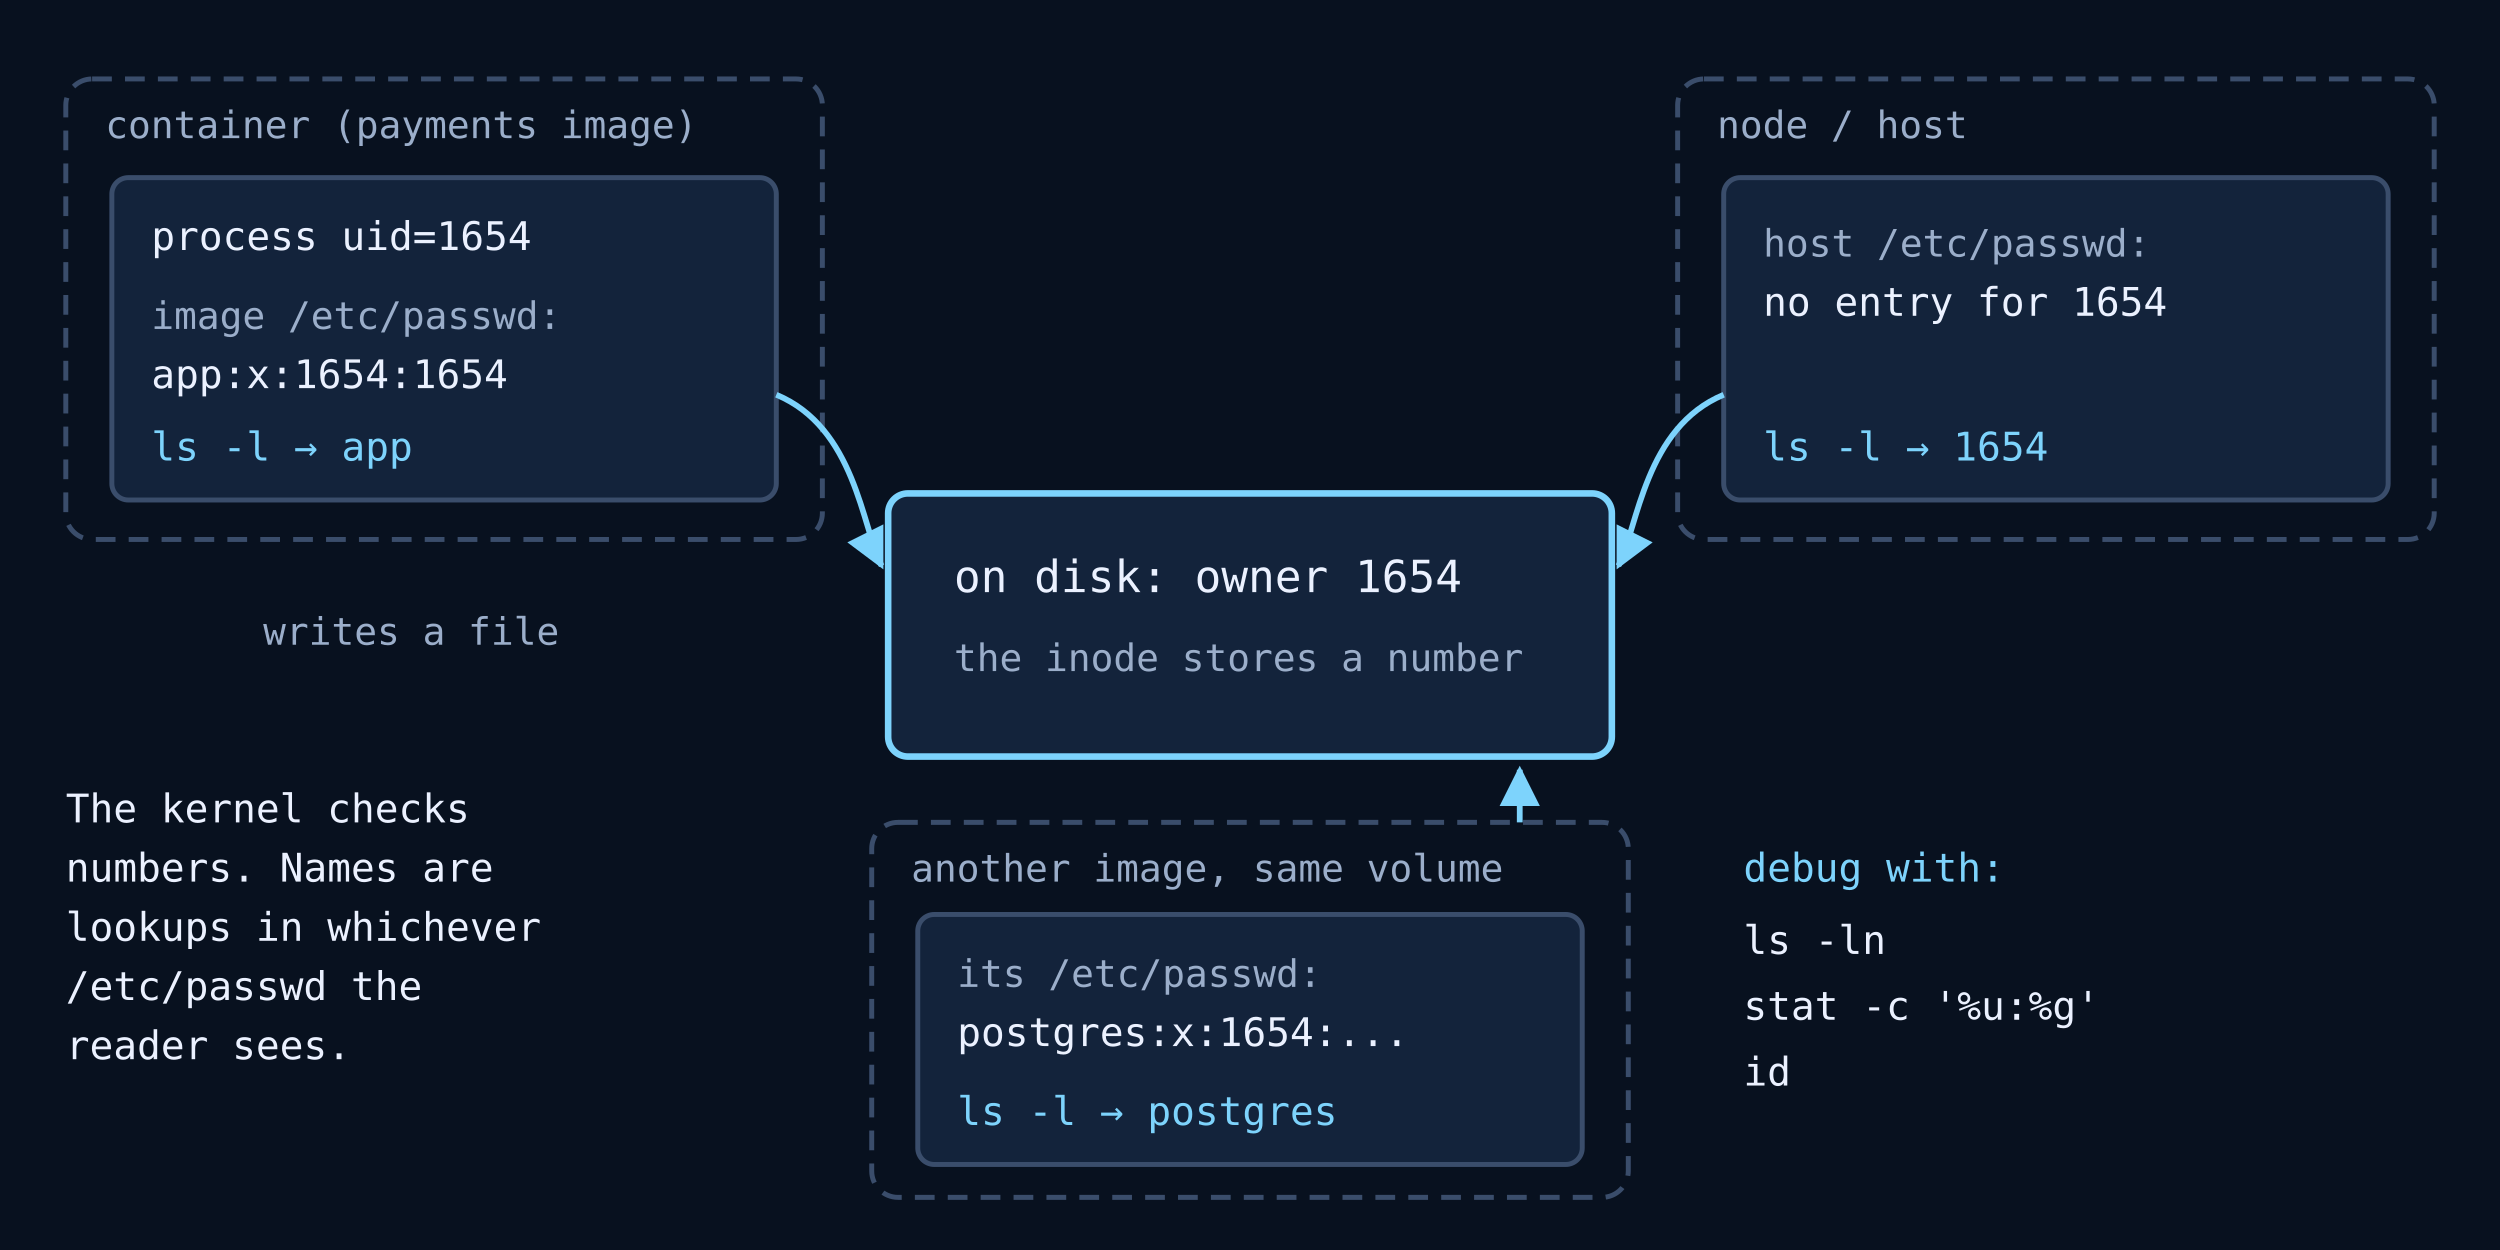
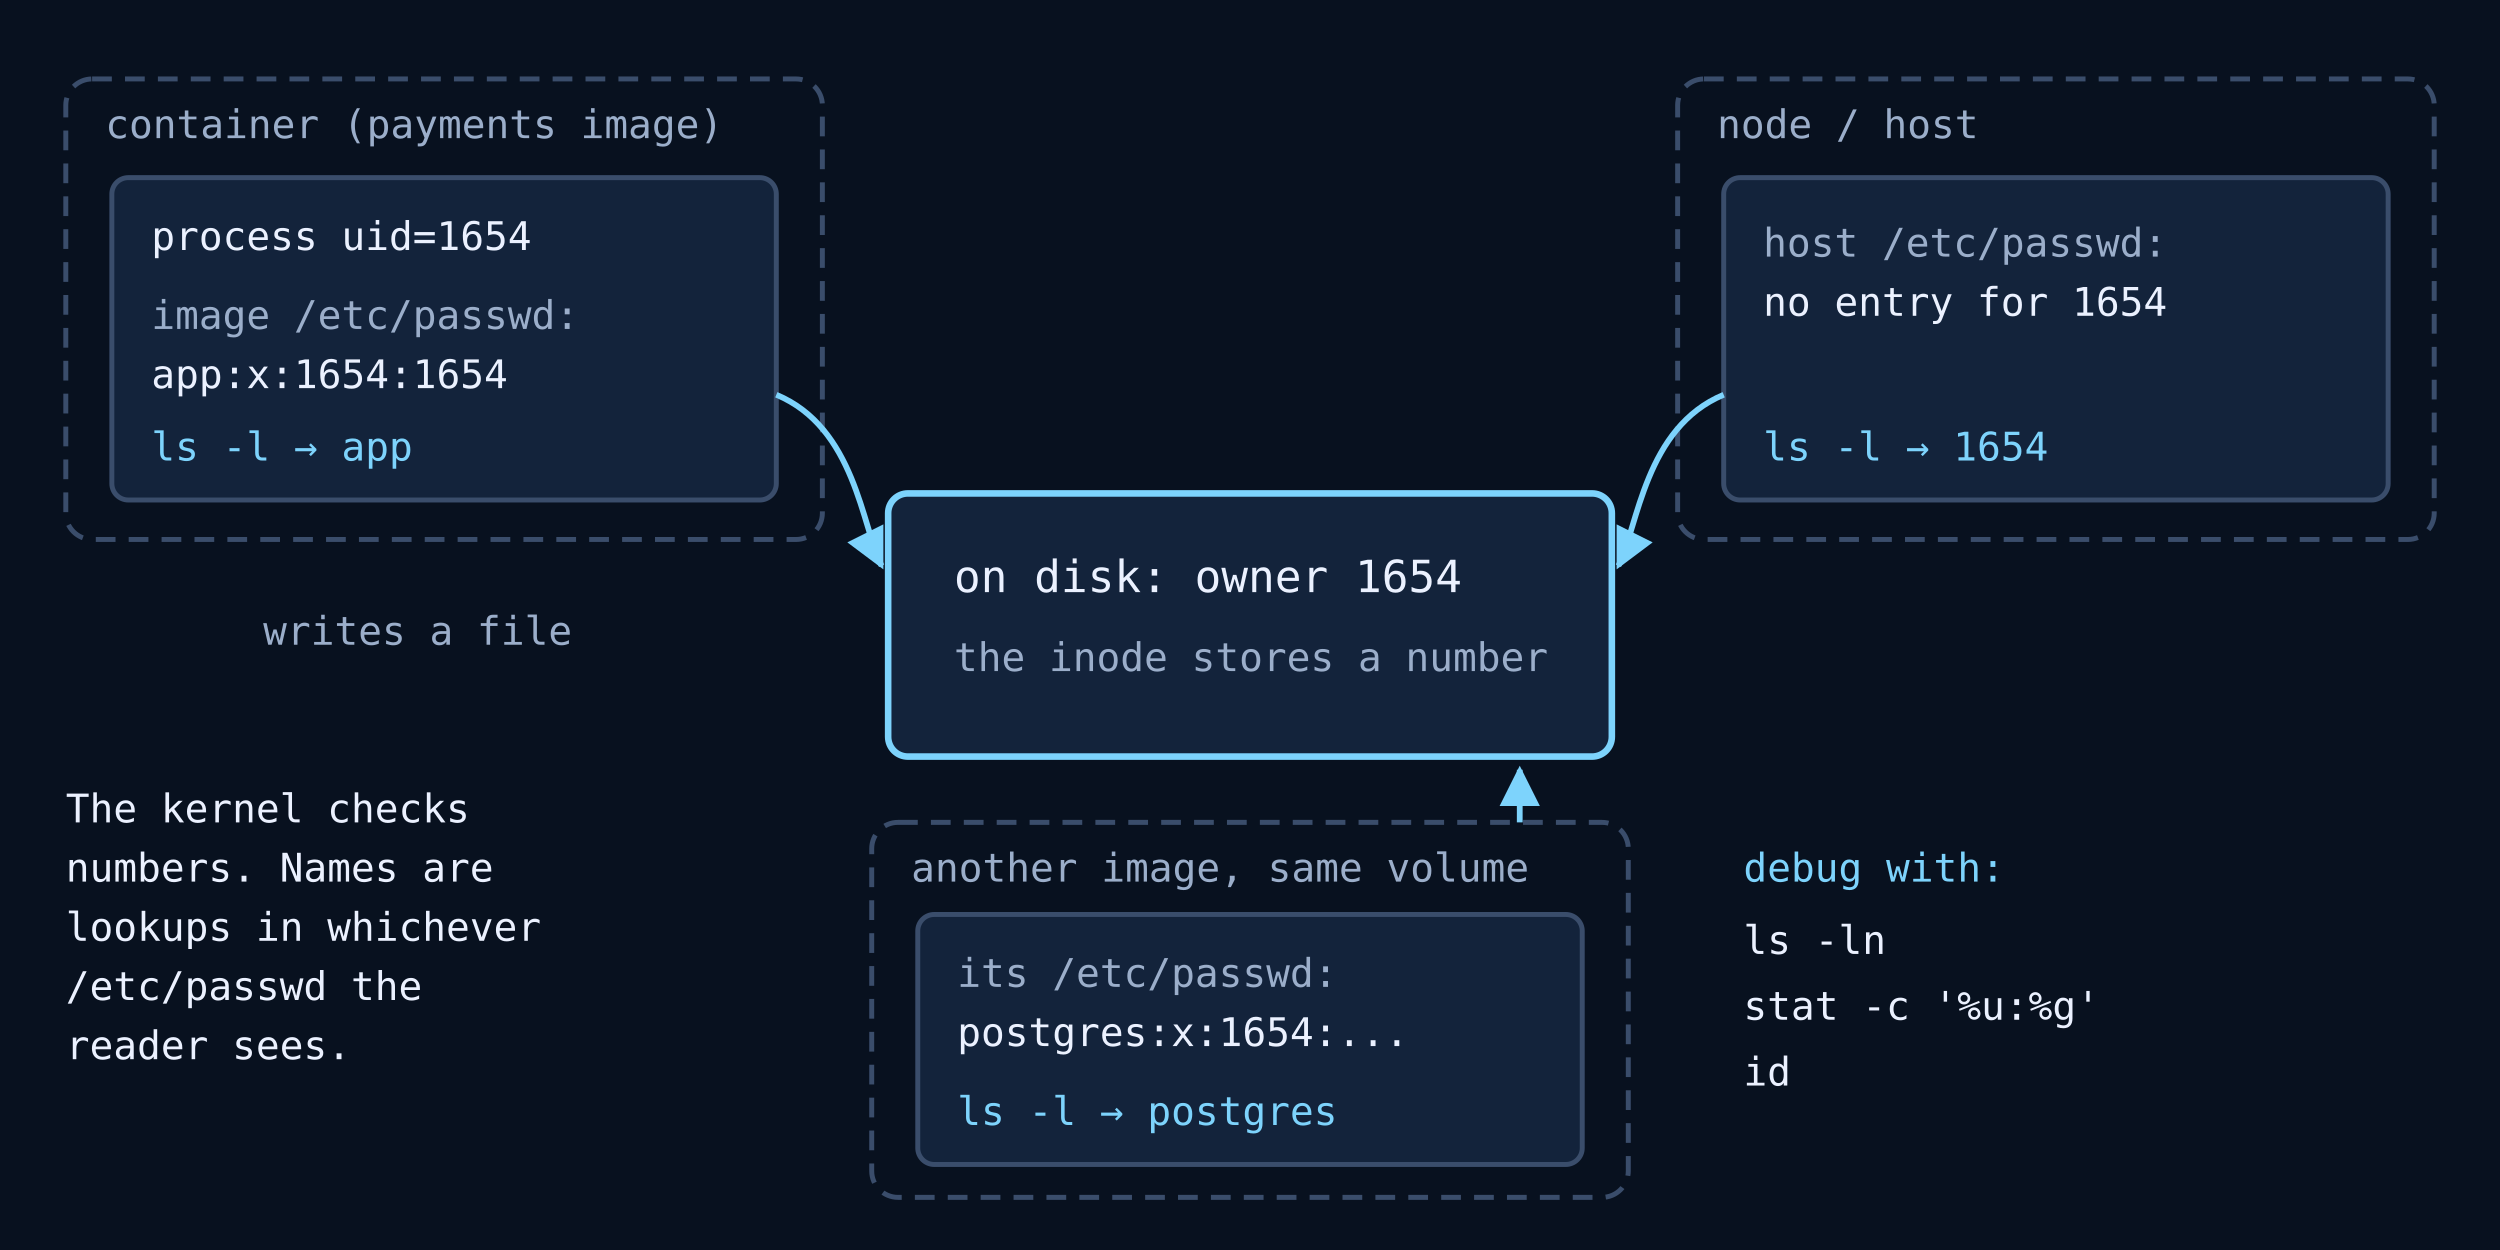
<svg xmlns="http://www.w3.org/2000/svg" viewBox="0 0 760 380" role="img" aria-labelledby="t">
  <style>
    text { font-family: ui-monospace, "SFMono-Regular", Consolas, Menlo, monospace; fill: #ebf1ff; font-size: 13.5px; }
    .small { font-size: 12px; }
-     .muted { fill: #9baeca; font-size: 11.5px; }
+     .muted { fill: #9baeca; font-size: 12px; }
    .acc { fill: #7dd3fc; font-size: 12px; }
    .region { fill: none; stroke: #3a4d6b; stroke-width: 1.5; stroke-dasharray: 6 4; }
    .box { fill: #13233b; stroke: #3a4d6b; stroke-width: 1.5; }
    .hl { fill: #13233b; stroke: #7dd3fc; stroke-width: 2; }
    .arrow { fill: none; stroke: #7dd3fc; stroke-width: 1.75; }
  </style>
  <defs>
    <marker id="a" viewBox="0 0 10 10" refX="9" refY="5" markerWidth="7" markerHeight="7" orient="auto">
      <path d="M0,0 L10,5 L0,10 z" fill="#7dd3fc" />
    </marker>
  </defs>
  <rect width="760" height="380" fill="#08111f" />
  <rect class="hl" x="270" y="150" width="220" height="80" rx="6" />
  <text x="290" y="180">on disk: owner 1654</text>
  <text class="muted" x="290" y="204">the inode stores a number</text>
  <rect class="region" x="20" y="24" width="230" height="140" rx="8" />
  <text class="muted" x="32" y="42">container (payments image)</text>
  <rect class="box" x="34" y="54" width="202" height="98" rx="5" />
  <text class="small" x="46" y="76">process uid=1654</text>
  <text class="muted" x="46" y="100">image /etc/passwd:</text>
  <text class="small" x="46" y="118">app:x:1654:1654</text>
  <text class="acc" x="46" y="140">ls -l → app</text>
  <rect class="region" x="510" y="24" width="230" height="140" rx="8" />
  <text class="muted" x="522" y="42">node / host</text>
  <rect class="box" x="524" y="54" width="202" height="98" rx="5" />
  <text class="muted" x="536" y="78">host /etc/passwd:</text>
  <text class="small" x="536" y="96">no entry for 1654</text>
  <text class="acc" x="536" y="140">ls -l → 1654</text>
  <rect class="region" x="265" y="250" width="230" height="114" rx="8" />
  <text class="muted" x="277" y="268">another image, same volume</text>
  <rect class="box" x="279" y="278" width="202" height="76" rx="5" />
  <text class="muted" x="291" y="300">its /etc/passwd:</text>
  <text class="small" x="291" y="318">postgres:x:1654:...</text>
  <text class="acc" x="291" y="342">ls -l → postgres</text>
  <path class="arrow" d="M236 120 C260 130, 262 160, 268 172" marker-end="url(#a)" />
  <text class="muted" x="80" y="196">writes a file</text>
  <path class="arrow" d="M524 120 C500 130, 498 160, 492 172" marker-end="url(#a)" />
  <path class="arrow" d="M462 250 L462 234" marker-end="url(#a)" />
  <text class="small" x="20" y="250">The kernel checks</text>
  <text class="small" x="20" y="268">numbers. Names are</text>
  <text class="small" x="20" y="286">lookups in whichever</text>
  <text class="small" x="20" y="304">/etc/passwd the</text>
  <text class="small" x="20" y="322">reader sees.</text>
  <text class="acc" x="530" y="268">debug with:</text>
  <text class="small" x="530" y="290">ls -ln</text>
  <text class="small" x="530" y="310">stat -c '%u:%g'</text>
  <text class="small" x="530" y="330">id</text>
</svg>
